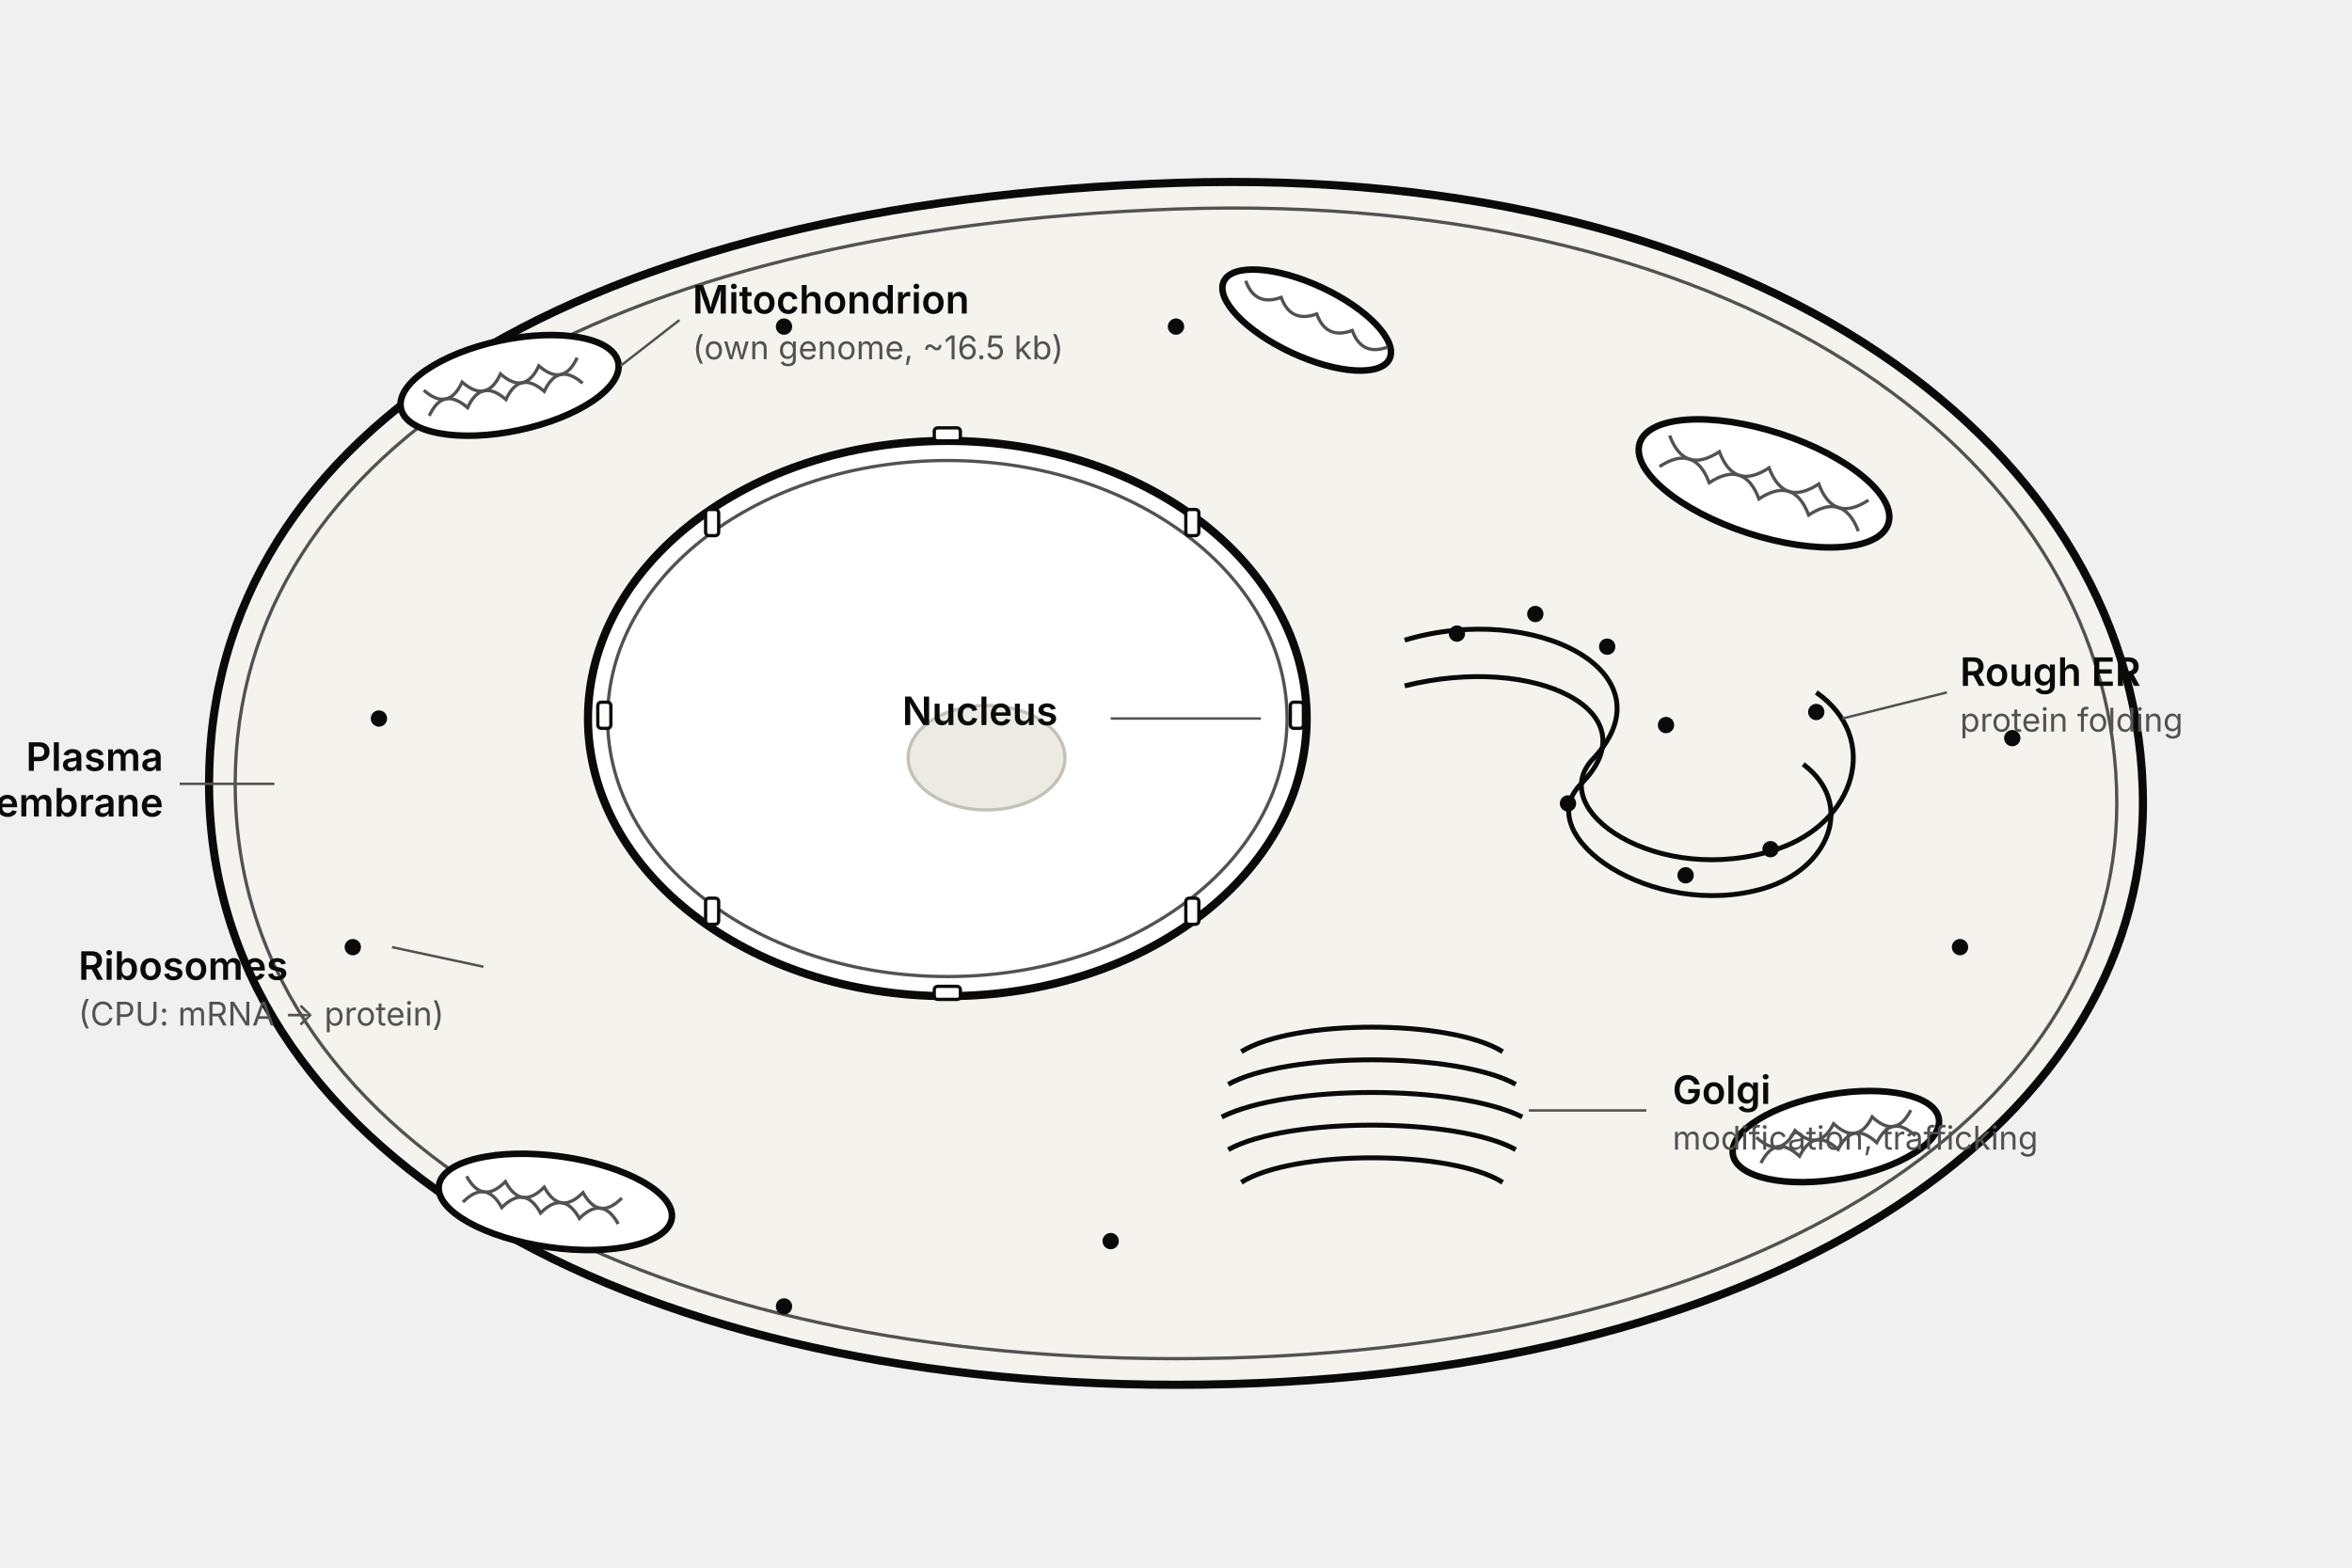
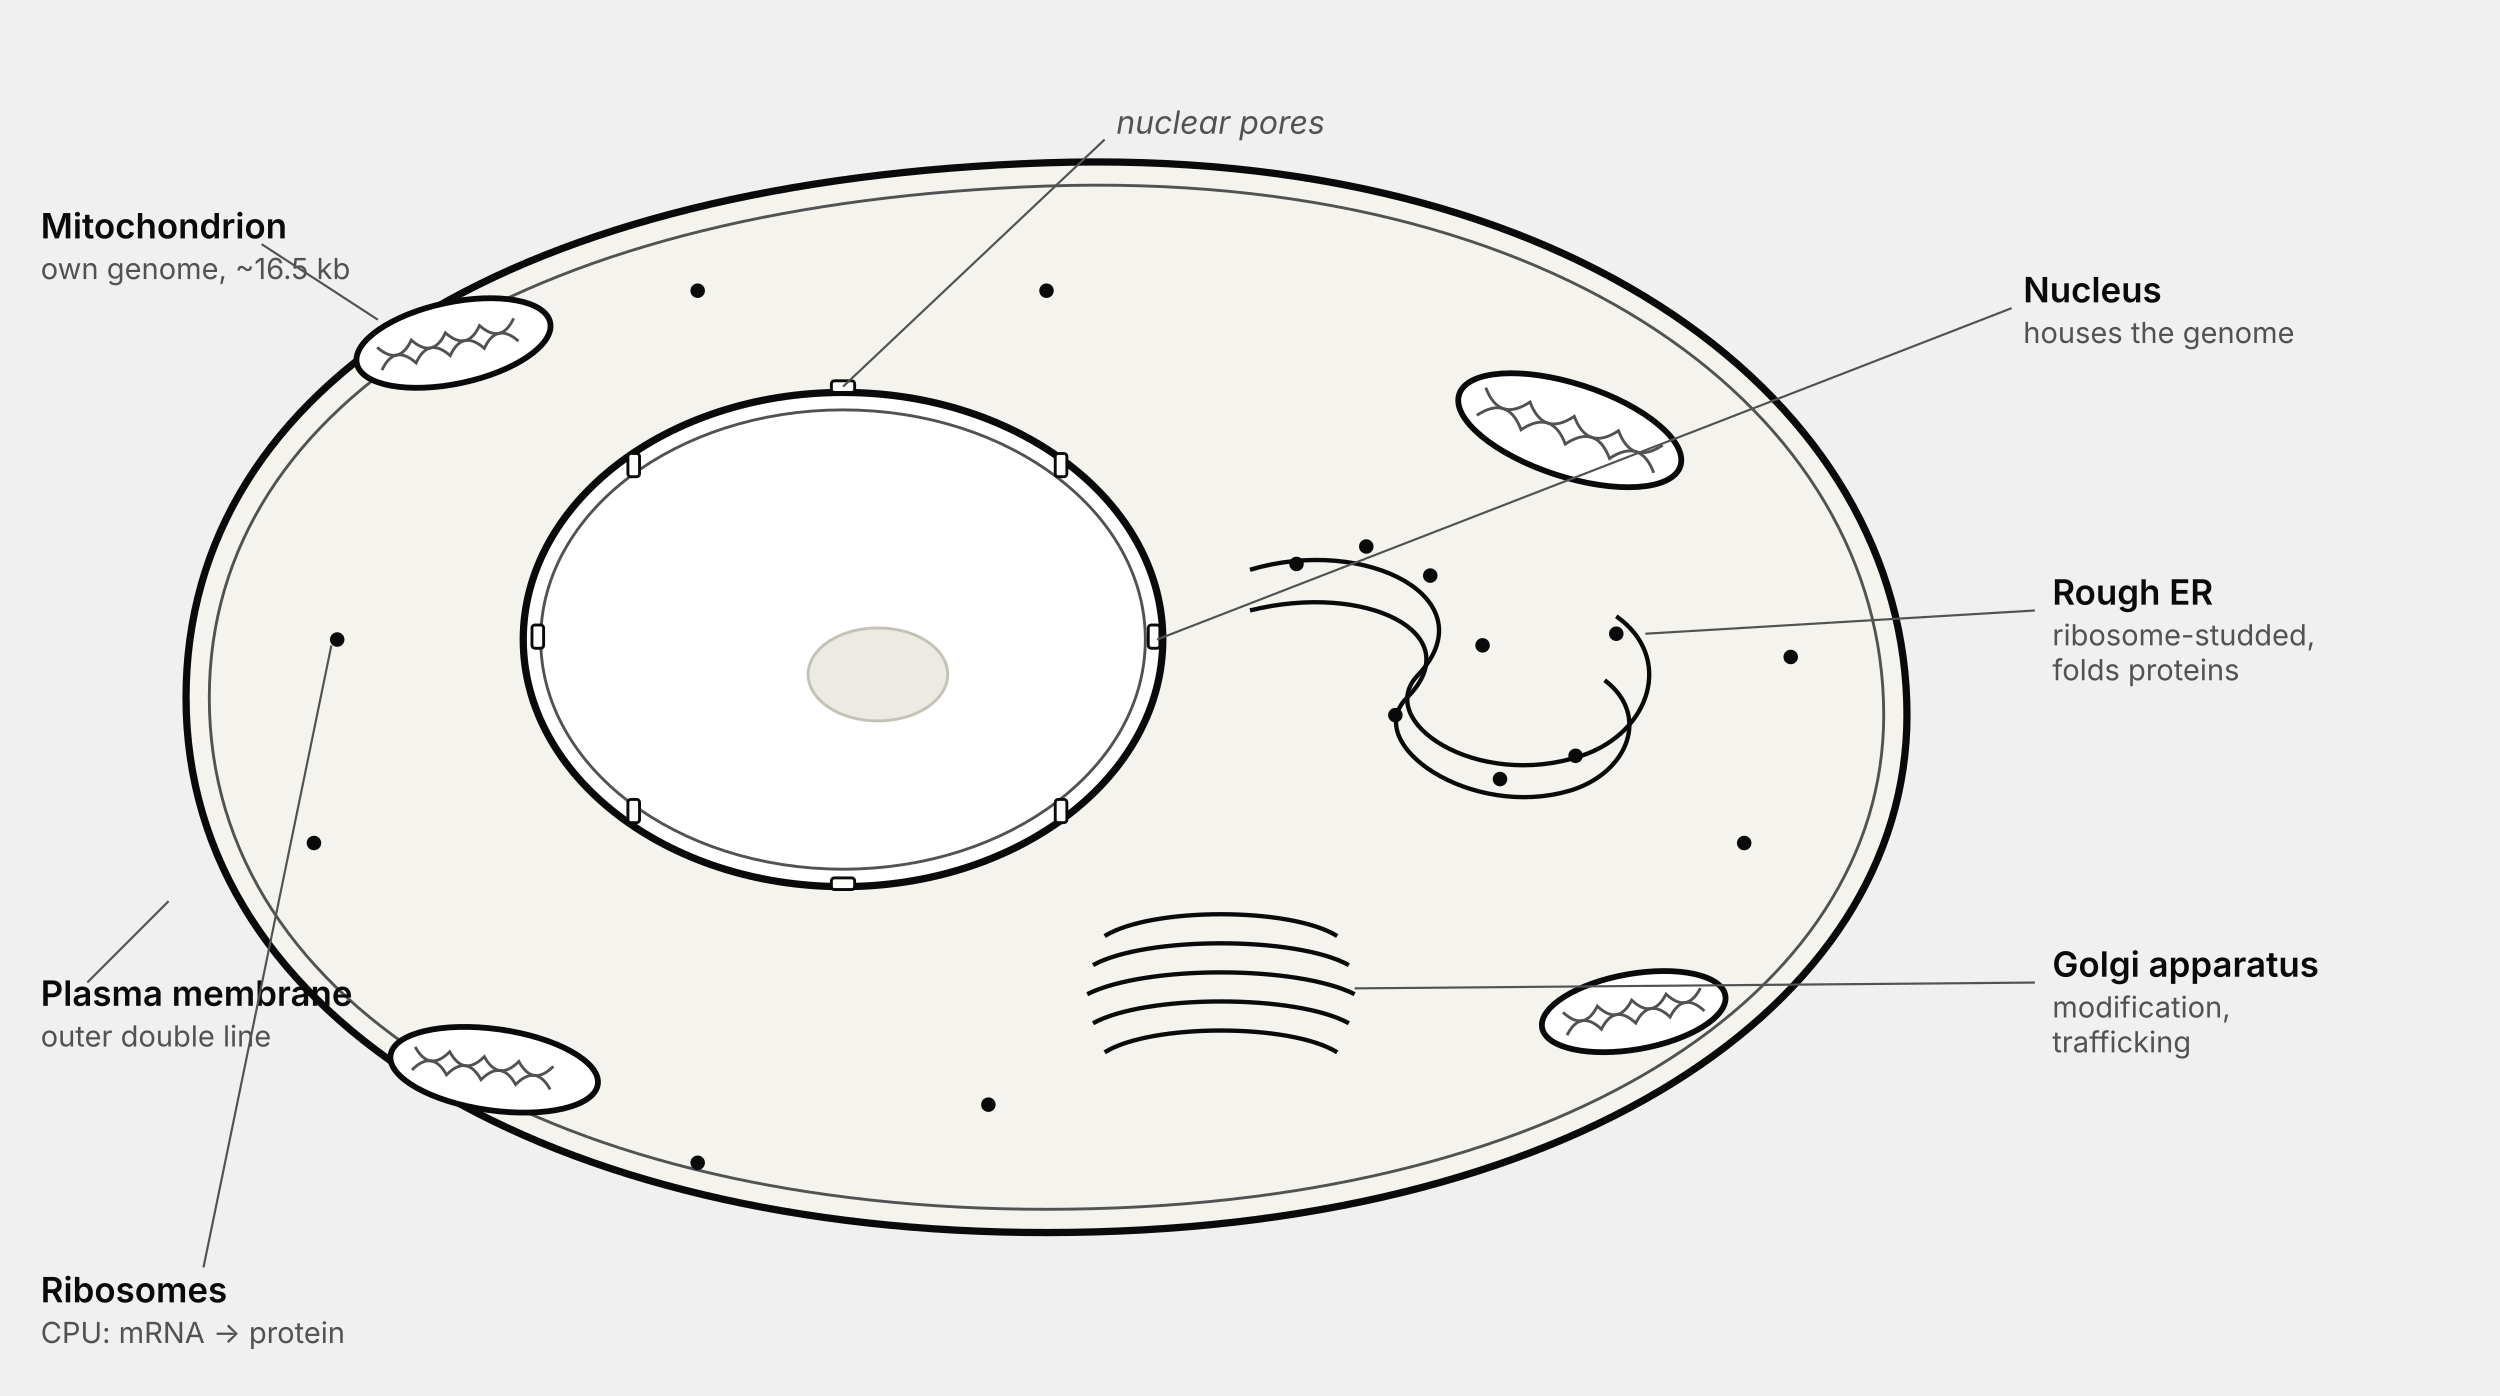
- <svg xmlns="http://www.w3.org/2000/svg" viewBox="0 0 720 480" role="img" aria-labelledby="t d">
-   <defs>
-     <marker id="arrow-muted" viewBox="0 0 10 10" refX="9" refY="5" markerWidth="5" markerHeight="5" orient="auto-start-reverse">
-       <path d="M 0 0 L 10 5 L 0 10 z" fill="#525252" />
-     </marker>
-   </defs>
-   <g fill="#f4f3ee" stroke="#0a0a0a">
-     <path d="M 64 240              C 64 130, 180 62, 360 56              C 540 50, 656 138, 656 246              C 656 346, 540 424, 360 424              C 190 424, 64 352, 64 240 Z" stroke-width="2.5" />
-   </g>
-   <g fill="none" stroke="#525252" stroke-width="1">
-     <path d="M 72 240              C 72 136, 186 70, 360 64              C 536 58, 648 142, 648 246              C 648 342, 536 416, 360 416              C 194 416, 72 348, 72 240 Z" />
+ <svg xmlns="http://www.w3.org/2000/svg" viewBox="0 0 860 480" role="img" aria-labelledby="t d">
+   <g>
+     <path d="M 64 240              C 64 130, 180 62, 360 56              C 540 50, 656 138, 656 246              C 656 346, 540 424, 360 424              C 190 424, 64 352, 64 240 Z" fill="#f4f3ee" stroke="#0a0a0a" stroke-width="2.5" />
+     <path d="M 72 240              C 72 136, 186 70, 360 64              C 536 58, 648 142, 648 246              C 648 342, 536 416, 360 416              C 194 416, 72 348, 72 240 Z" fill="none" stroke="#525252" stroke-width="1" />
  </g>
  <g>
    <ellipse cx="290" cy="220" rx="110" ry="85" fill="#ffffff" stroke="#0a0a0a" stroke-width="2.5" />
    <ellipse cx="290" cy="220" rx="104" ry="79" fill="none" stroke="#525252" stroke-width="1" />
    <g fill="#fcfcfa" stroke="#0a0a0a" stroke-width="1">
      <rect x="286" y="131" width="8" height="4" rx="1" />
      <rect x="363" y="156" width="4" height="8" rx="1" />
      <rect x="395" y="215" width="4" height="8" rx="1" />
      <rect x="363" y="275" width="4" height="8" rx="1" />
      <rect x="286" y="302" width="8" height="4" rx="1" />
      <rect x="216" y="275" width="4" height="8" rx="1" />
      <rect x="183" y="215" width="4" height="8" rx="1" />
      <rect x="216" y="156" width="4" height="8" rx="1" />
    </g>
    <ellipse cx="302" cy="232" rx="24" ry="16" fill="#ebeae3" stroke="#c4c1b6" stroke-width="1" />
  </g>
  <g>
    <g transform="translate(156 118) rotate(-12)">
      <ellipse cx="0" cy="0" rx="34" ry="14" fill="#ffffff" stroke="#0a0a0a" stroke-width="2" />
      <g stroke="#525252" stroke-width="1" fill="none">
        <path d="M -26 -4 Q -20 4 -14 -4 Q -8 4 -2 -4 Q 4 4 10 -4 Q 16 4 22 -4" />
        <path d="M -26 4 Q -20 -4 -14 4 Q -8 -4 -2 4 Q 4 -4 10 4 Q 16 -4 22 4" />
      </g>
    </g>
    <g transform="translate(540 148) rotate(18)">
      <ellipse cx="0" cy="0" rx="40" ry="16" fill="#ffffff" stroke="#0a0a0a" stroke-width="2" />
      <g stroke="#525252" stroke-width="1" fill="none">
        <path d="M -32 -5 Q -24 5 -16 -5 Q -8 5 0 -5 Q 8 5 16 -5 Q 24 5 32 -5" />
        <path d="M -32 5 Q -24 -5 -16 5 Q -8 -5 0 5 Q 8 -5 16 5 Q 24 -5 32 5" />
      </g>
    </g>
    <g transform="translate(170 368) rotate(8)">
      <ellipse cx="0" cy="0" rx="36" ry="14" fill="#ffffff" stroke="#0a0a0a" stroke-width="2" />
      <g stroke="#525252" stroke-width="1" fill="none">
        <path d="M -28 -4 Q -22 4 -16 -4 Q -10 4 -4 -4 Q 2 4 8 -4 Q 14 4 20 -4" />
        <path d="M -28 4 Q -22 -4 -16 4 Q -10 -4 -4 4 Q 2 -4 8 4 Q 14 -4 20 4" />
      </g>
    </g>
    <g transform="translate(562 348) rotate(-10)">
      <ellipse cx="0" cy="0" rx="32" ry="13" fill="#ffffff" stroke="#0a0a0a" stroke-width="2" />
      <g stroke="#525252" stroke-width="1" fill="none">
        <path d="M -24 -4 Q -18 4 -12 -4 Q -6 4 0 -4 Q 6 4 12 -4 Q 18 4 24 -4" />
        <path d="M -24 4 Q -18 -4 -12 4 Q -6 -4 0 4 Q 6 -4 12 4 Q 18 -4 24 4" />
      </g>
    </g>
-     <g transform="translate(400 98) rotate(25)">
-       <ellipse cx="0" cy="0" rx="28" ry="11" fill="#ffffff" stroke="#0a0a0a" stroke-width="2" />
-       <g stroke="#525252" stroke-width="1" fill="none">
-         <path d="M -22 -3 Q -16 3 -10 -3 Q -4 3 2 -3 Q 8 3 14 -3 Q 20 3 26 -3" />
-       </g>
-     </g>
  </g>
  <g>
    <path d="M 430 196              C 470 184, 512 206, 488 232              C 472 248, 508 272, 544 260              C 568 252, 576 226, 556 212" fill="none" stroke="#0a0a0a" stroke-width="1.5" />
    <path d="M 430 210              C 470 200, 506 218, 484 240              C 468 256, 506 282, 540 272              C 560 266, 568 246, 552 234" fill="none" stroke="#0a0a0a" stroke-width="1.5" />
    <g fill="#0a0a0a">
      <circle cx="446" cy="194" r="2.5" />
      <circle cx="470" cy="188" r="2.5" />
      <circle cx="492" cy="198" r="2.5" />
      <circle cx="510" cy="222" r="2.5" />
      <circle cx="480" cy="246" r="2.5" />
      <circle cx="516" cy="268" r="2.5" />
      <circle cx="542" cy="260" r="2.5" />
      <circle cx="556" cy="218" r="2.5" />
    </g>
  </g>
  <g transform="translate(420 340)">
    <g fill="none" stroke="#0a0a0a" stroke-width="1.5">
      <path d="M -40 -18 C -24 -28, 24 -28, 40 -18" />
      <path d="M -44 -8  C -26 -18, 26 -18, 44 -8" />
      <path d="M -46 2   C -26 -8,  26 -8,  46 2" />
      <path d="M -44 12  C -26 2,   26 2,   44 12" />
      <path d="M -40 22  C -24 12,  24 12,  40 22" />
    </g>
  </g>
  <g fill="#0a0a0a">
    <circle cx="240" cy="100" r="2.5" />
    <circle cx="116" cy="220" r="2.5" />
    <circle cx="108" cy="290" r="2.5" />
    <circle cx="240" cy="400" r="2.5" />
    <circle cx="340" cy="380" r="2.5" />
    <circle cx="600" cy="290" r="2.5" />
    <circle cx="616" cy="226" r="2.5" />
    <circle cx="360" cy="100" r="2.5" />
  </g>
-   <g font-family="Inter, sans-serif" font-size="12" fill="#0a0a0a">
-     <line x1="340" y1="220" x2="386" y2="220" stroke="#525252" stroke-width="0.75" />
-     <text x="300" y="222" font-weight="600" text-anchor="middle">Nucleus</text>
-     <line x1="55" y1="240" x2="84" y2="240" stroke="#525252" stroke-width="0.75" />
-     <text x="50" y="236" font-weight="600" text-anchor="end">Plasma</text>
-     <text x="50" y="250" font-weight="600" text-anchor="end">membrane</text>
-     <line x1="190" y1="112" x2="208" y2="98" stroke="#525252" stroke-width="0.75" />
-     <text x="212" y="96" font-weight="600">Mitochondrion</text>
-     <text x="212" y="110" font-size="10" fill="#525252">(own genome, ~16.5 kb)</text>
-     <line x1="564" y1="220" x2="596" y2="212" stroke="#525252" stroke-width="0.75" />
-     <text x="600" y="210" font-weight="600">Rough ER</text>
-     <text x="600" y="224" font-size="10" fill="#525252">protein folding</text>
-     <line x1="468" y1="340" x2="504" y2="340" stroke="#525252" stroke-width="0.75" />
-     <text x="512" y="338" font-weight="600">Golgi</text>
-     <text x="512" y="352" font-size="10" fill="#525252">modification, trafficking</text>
-     <line x1="120" y1="290" x2="148" y2="296" stroke="#525252" stroke-width="0.75" />
-     <text x="24" y="300" font-weight="600">Ribosomes</text>
-     <text x="24" y="314" font-size="10" fill="#525252">(CPU: mRNA → protein)</text>
+   <g>
+     <line x1="58" y1="310" x2="30" y2="338" stroke="#525252" stroke-width="0.75" />
+     <g font-family="Inter, sans-serif" font-size="12" fill="#0a0a0a">
+       <text x="14" y="346" font-weight="600">Plasma membrane</text>
+       <text x="14" y="360" font-size="10" fill="#525252">outer double line</text>
+     </g>
+   </g>
+   <g>
+     <line x1="130" y1="110" x2="90" y2="84" stroke="#525252" stroke-width="0.75" />
+     <g font-family="Inter, sans-serif" font-size="12" fill="#0a0a0a">
+       <text x="14" y="82" font-weight="600">Mitochondrion</text>
+       <text x="14" y="96" font-size="10" fill="#525252">own genome, ~16.5 kb</text>
+     </g>
+   </g>
+   <g>
+     <line x1="114" y1="222" x2="70" y2="436" stroke="#525252" stroke-width="0.75" />
+     <g font-family="Inter, sans-serif" font-size="12" fill="#0a0a0a">
+       <text x="14" y="448" font-weight="600">Ribosomes</text>
+       <text x="14" y="462" font-size="10" fill="#525252">CPU: mRNA → protein</text>
+     </g>
+   </g>
+   <g>
+     <line x1="398" y1="220" x2="692" y2="106" stroke="#525252" stroke-width="0.75" />
+     <g font-family="Inter, sans-serif" font-size="12" fill="#0a0a0a">
+       <text x="696" y="104" font-weight="600">Nucleus</text>
+       <text x="696" y="118" font-size="10" fill="#525252">houses the genome</text>
+     </g>
+   </g>
+   <g>
+     <line x1="566" y1="218" x2="700" y2="210" stroke="#525252" stroke-width="0.75" />
+     <g font-family="Inter, sans-serif" font-size="12" fill="#0a0a0a">
+       <text x="706" y="208" font-weight="600">Rough ER</text>
+       <text x="706" y="222" font-size="10" fill="#525252">ribosome-studded,</text>
+       <text x="706" y="234" font-size="10" fill="#525252">folds proteins</text>
+     </g>
+   </g>
+   <g>
+     <line x1="466" y1="340" x2="700" y2="338" stroke="#525252" stroke-width="0.75" />
+     <g font-family="Inter, sans-serif" font-size="12" fill="#0a0a0a">
+       <text x="706" y="336" font-weight="600">Golgi apparatus</text>
+       <text x="706" y="350" font-size="10" fill="#525252">modification,</text>
+       <text x="706" y="362" font-size="10" fill="#525252">trafficking</text>
+     </g>
+   </g>
+   <g>
+     <line x1="290" y1="133" x2="380" y2="48" stroke="#525252" stroke-width="0.75" />
+     <g font-family="Inter, sans-serif" font-size="11" fill="#525252">
+       <text x="384" y="46" font-style="italic">nuclear pores</text>
+     </g>
  </g>
</svg>
